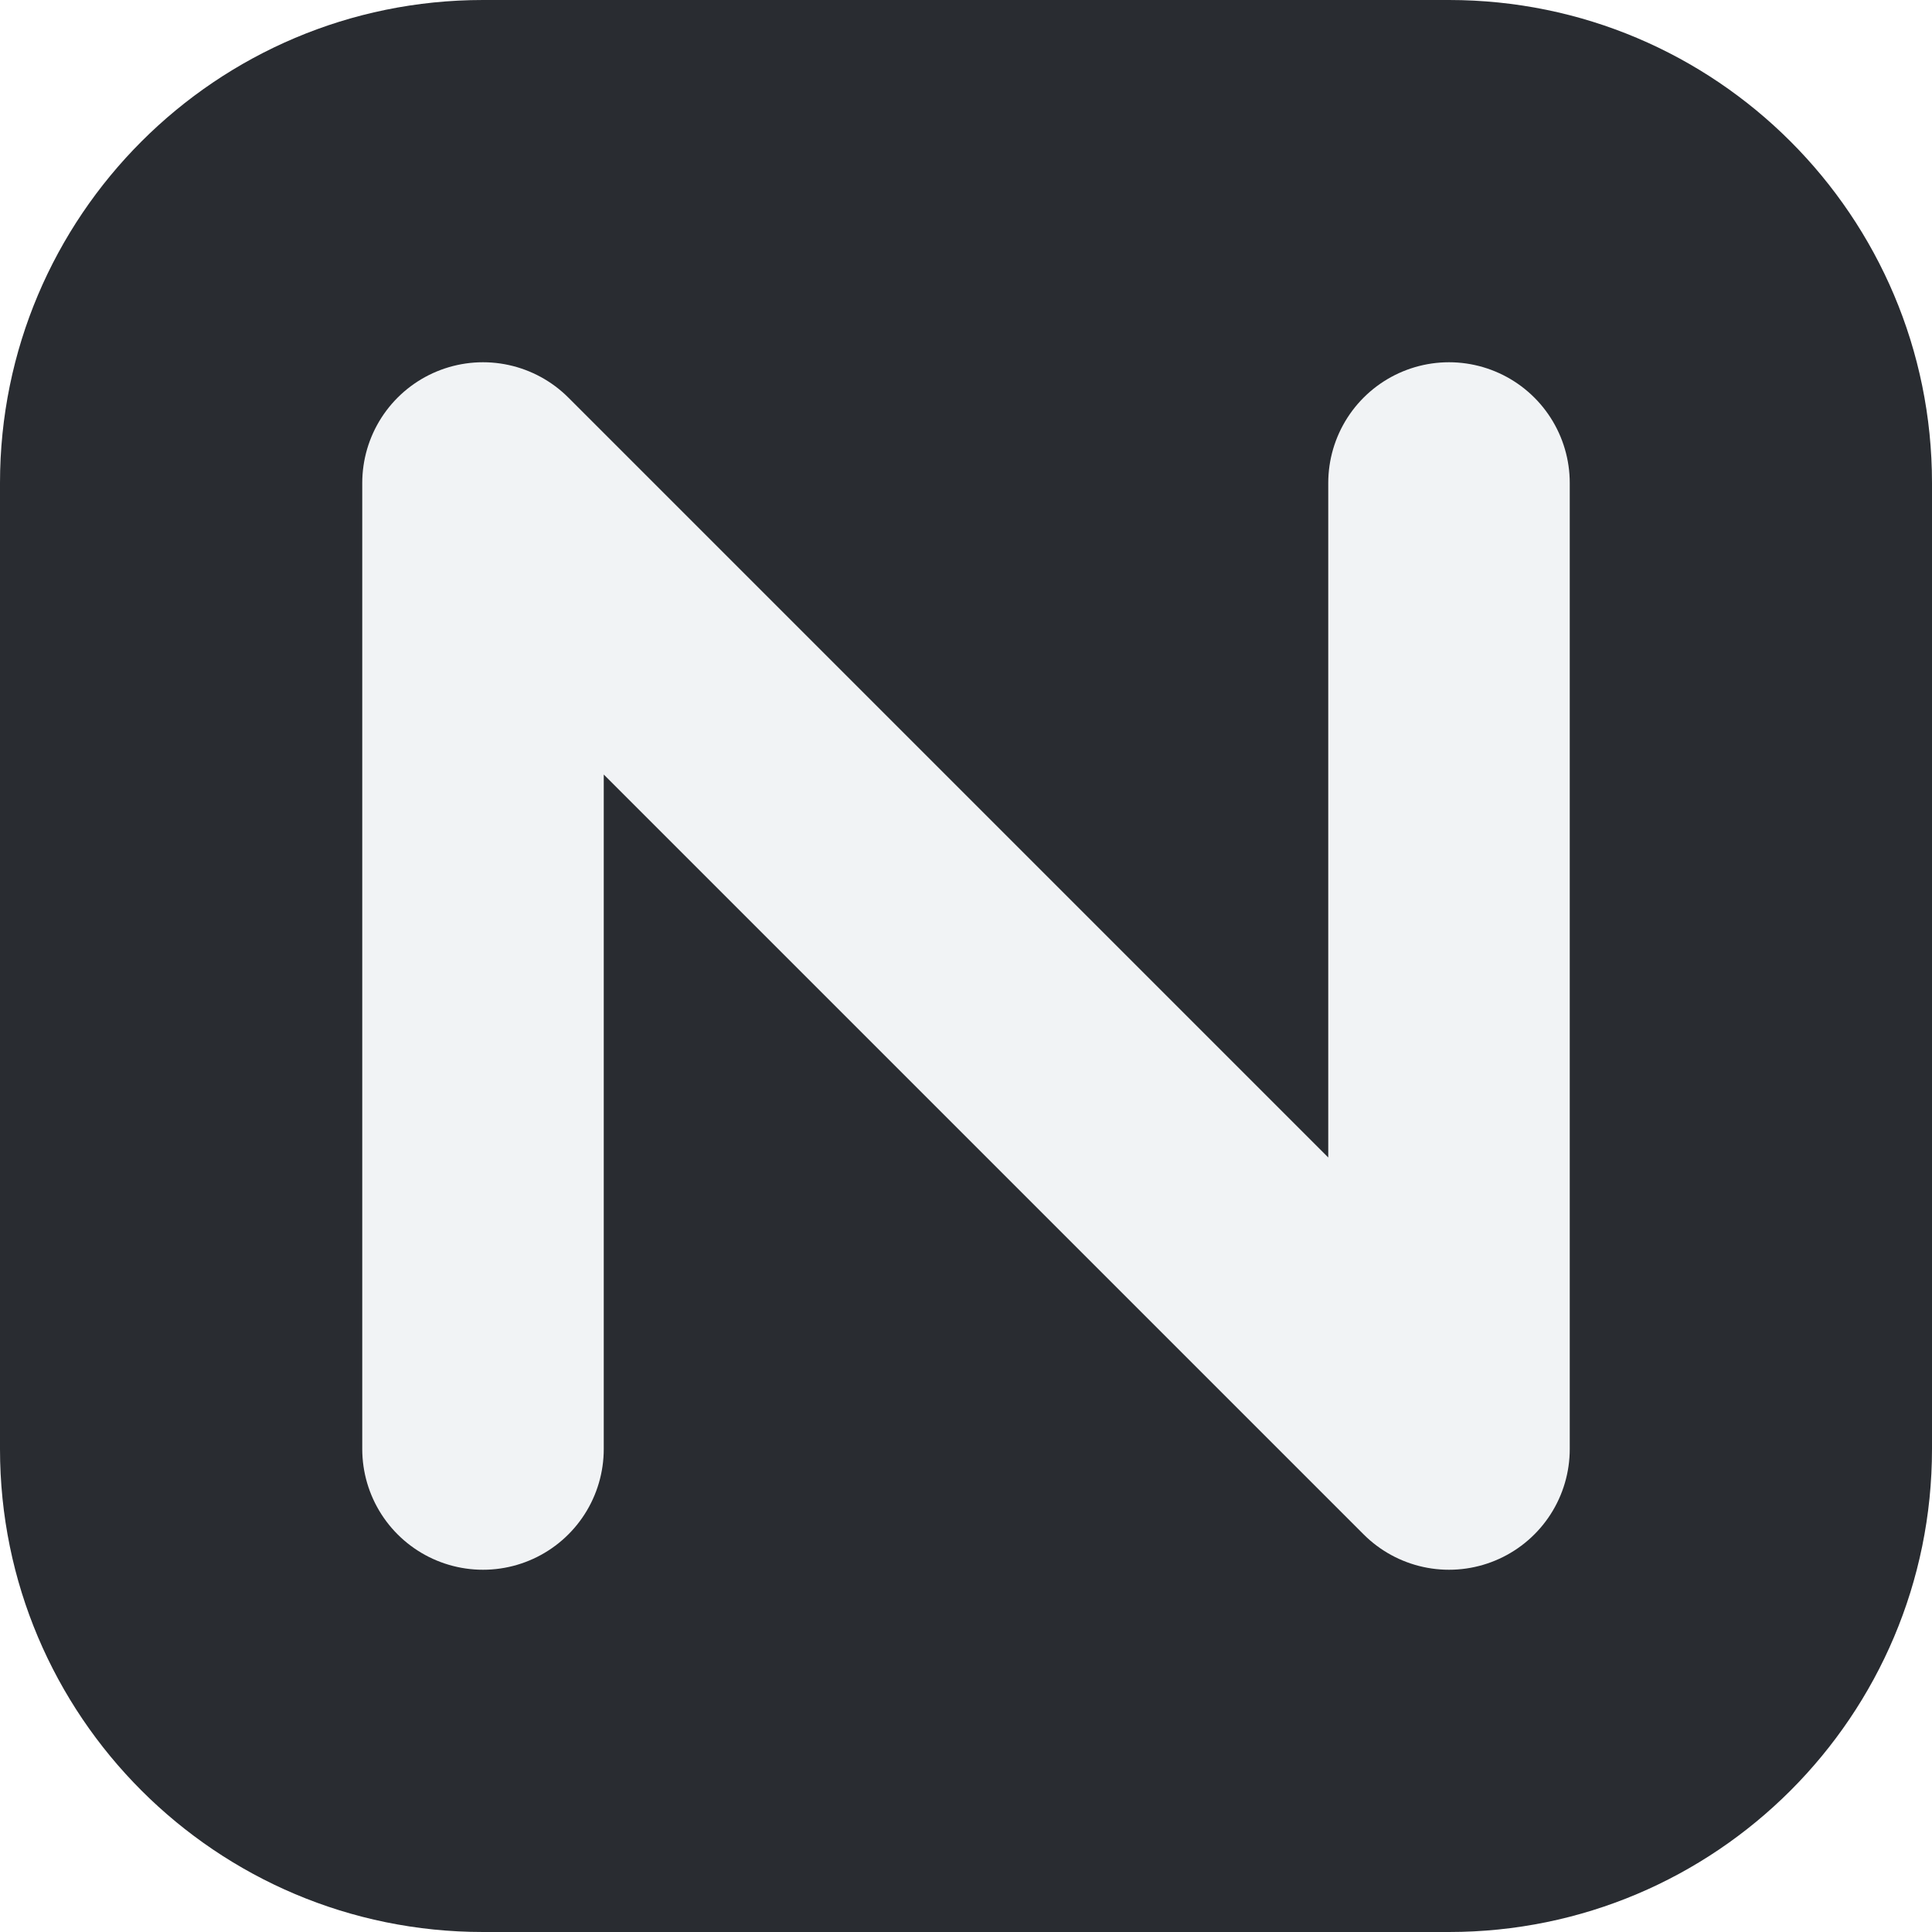
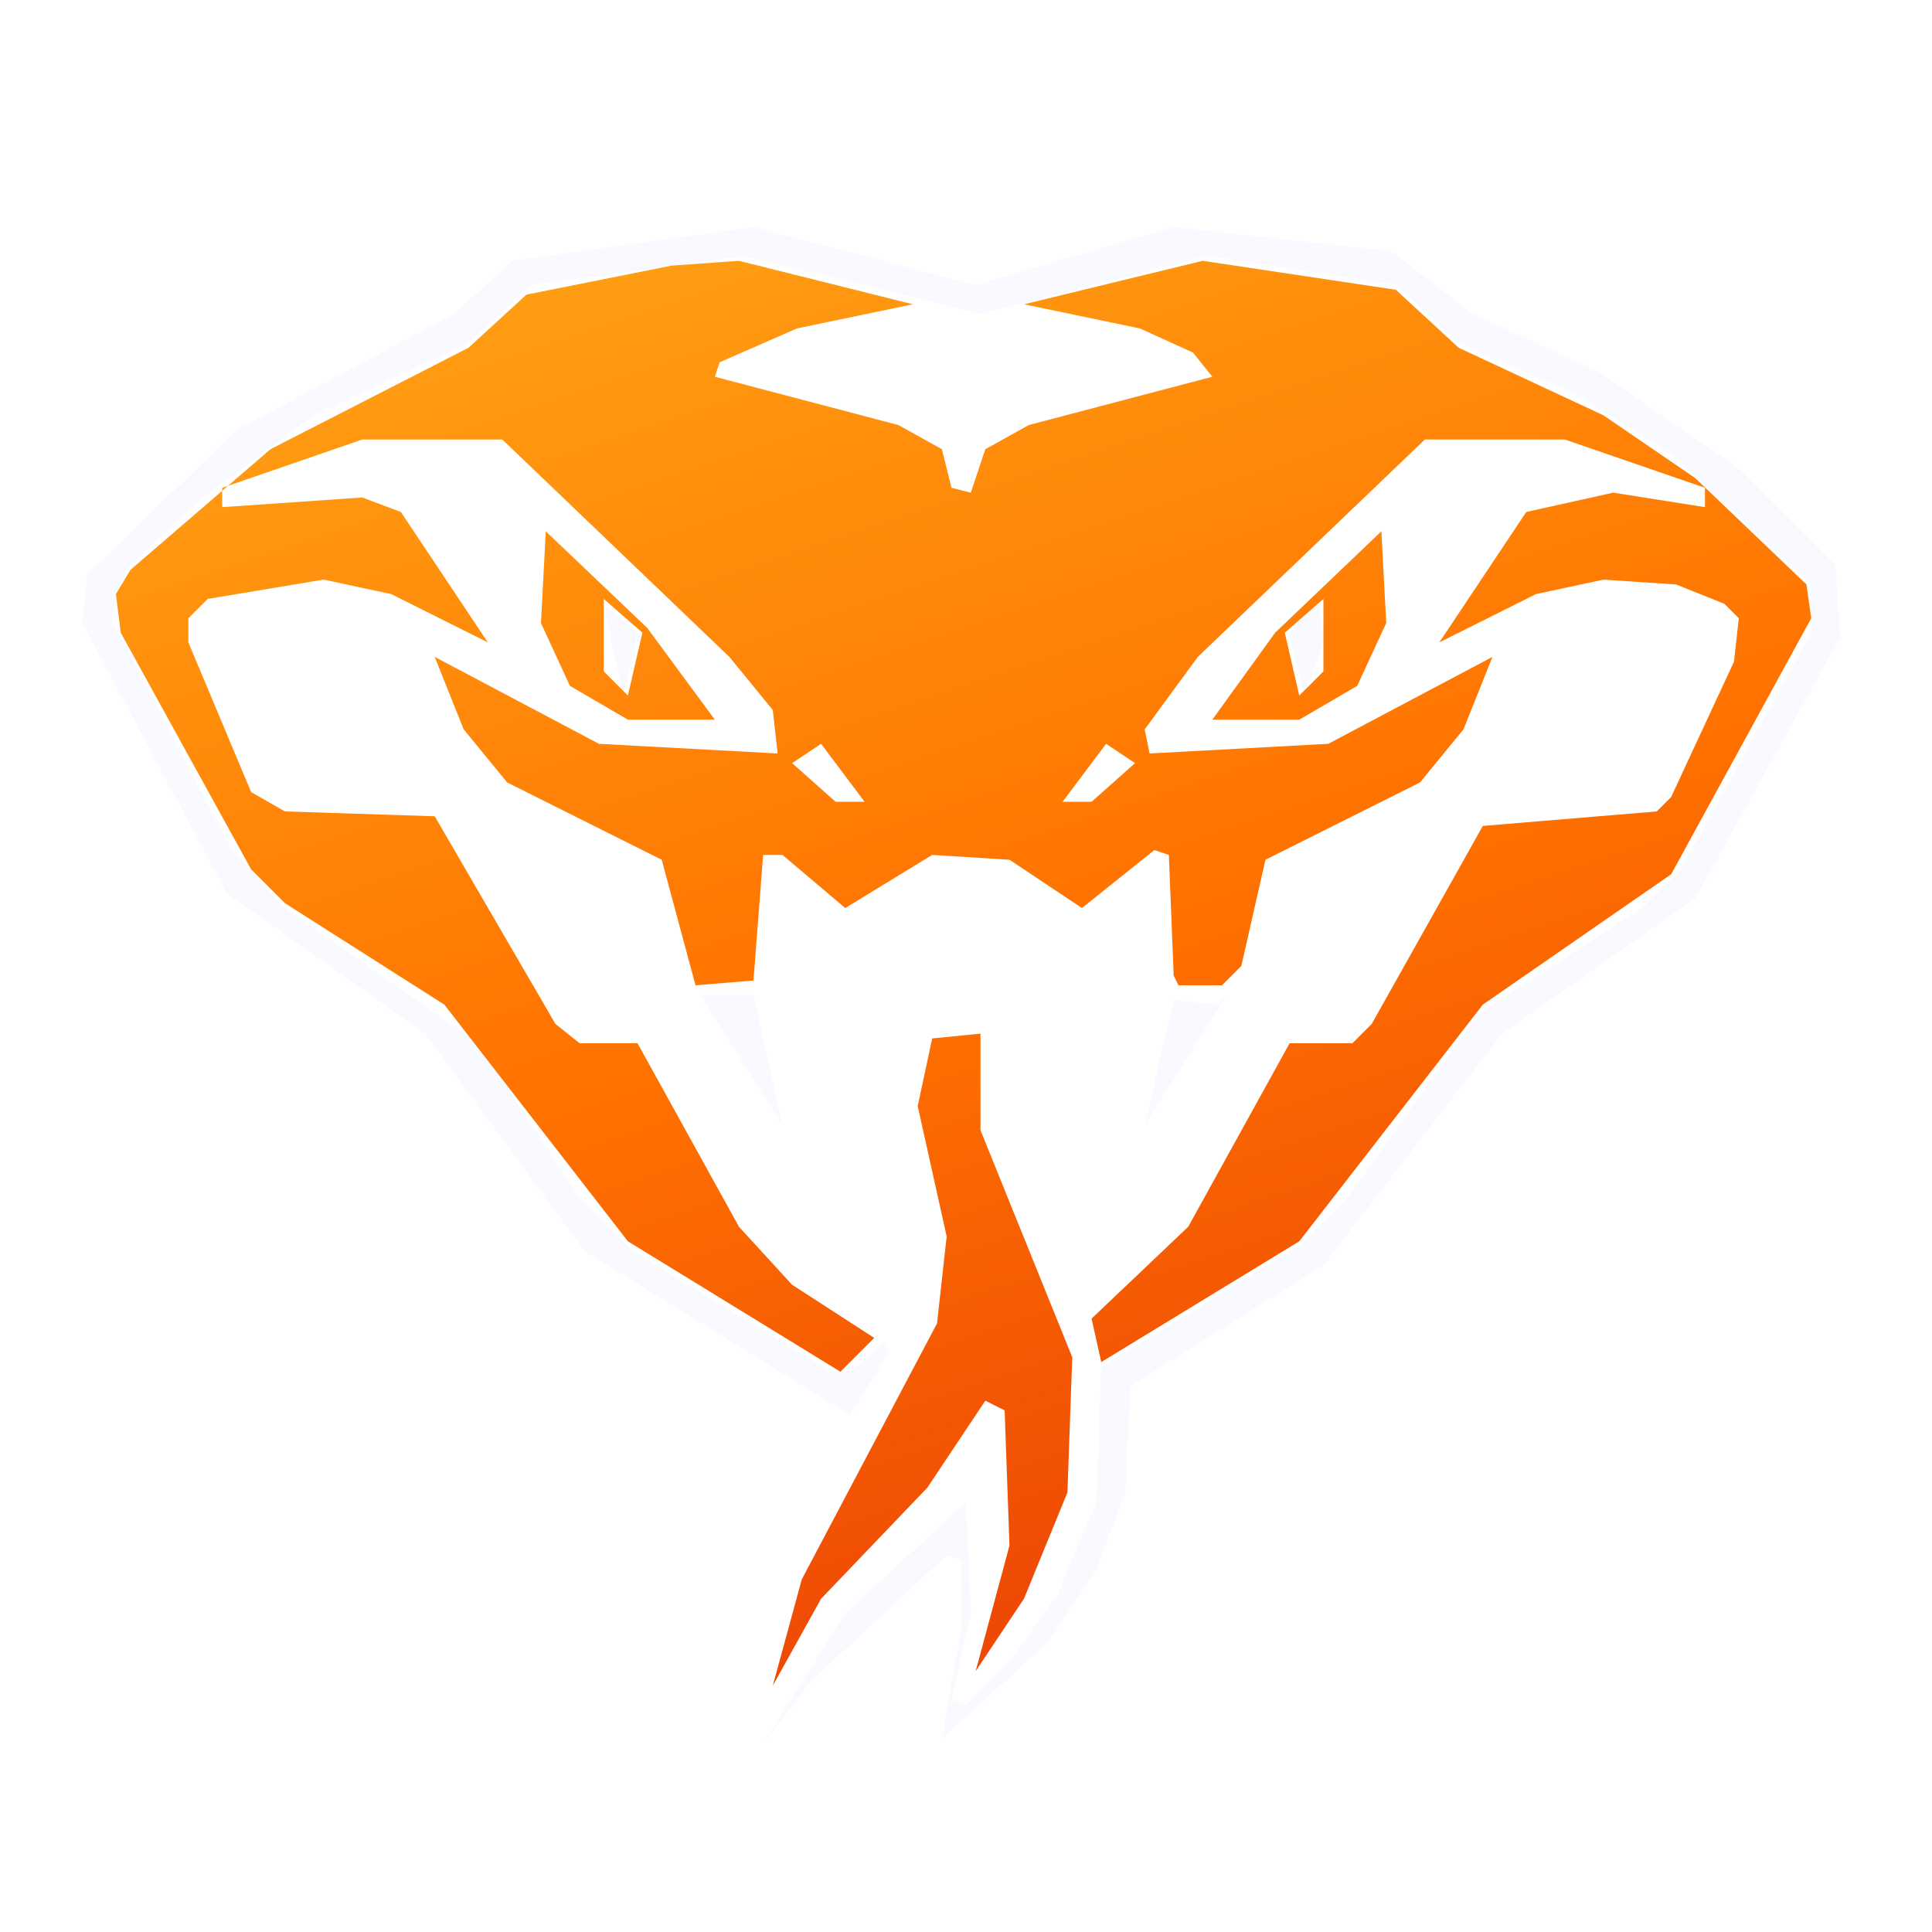
- <svg xmlns="http://www.w3.org/2000/svg" width="16" height="16" viewBox="0 0 16 16">
-   <rect width="16" height="16" rx="4" fill="#292c31" />
-   <path d="M4 12V4l8 8V4" fill="none" stroke="#f1f3f5" stroke-width="2" stroke-linecap="round" stroke-linejoin="round" />
+ <svg xmlns="http://www.w3.org/2000/svg" viewBox="0 0 400 400" width="512" height="512" role="img" aria-label="NoeEngine fierce orange viper emblem">
+   <defs>
+     <linearGradient id="viper-orange" x1="0" y1="0" x2="0.4" y2="1">
+       <stop stop-color="#ffa516" />
+       <stop offset="0.6" stop-color="#ff7200" />
+       <stop offset="1" stop-color="#ee4a05" />
+     </linearGradient>
+   </defs>
+   <path fill="#f9faff" fill-rule="evenodd" d="M254,206 252,208 243,207 237,233Z M145,206 162,233 156,206Z M125,125 129,144 132,131Z M273,124 267,131 270,144 274,133Z M288,52 243,47 202,59 156,47 106,54 94,65 49,89 18,119 17,129 47,185 88,214 121,259 176,293 184,280 183,278 176,284 172,284 131,259 120,248 99,216 59,188 48,176 23,128 26,118 42,103 65,86 97,71 110,59 154,53 203,65 250,53 289,59 302,71 327,82 346,94 375,121 375,131 348,180 340,188 306,210 279,248 269,258 228,283 227,311 219,330 209,344 200,353 197,352 201,334 200,311 175,334 158,361 168,348 196,322 199,323 199,337 195,360 217,340 227,325 233,309 234,287 274,262 311,214 351,186 381,132 380,117 360,97 331,77 305,65Z" />
+   <path fill="url(#viper-orange)" fill-rule="evenodd" d="M193,215 190,229 196,256 194,274 166,327 160,349 170,331 192,308 204,290 208,292 209,320 202,346 212,331 221,309 222,281 203,234 203,214Z M286,110 264,131 251,149 269,149 281,142 287,129Z M274,124 274,139 269,144 266,131Z M113,110 112,129 118,142 130,149 148,149 134,130Z M125,124 133,131 130,144 125,139Z M27,118 24,123 25,131 52,180 59,187 92,208 130,257 174,284 181,277 164,266 153,254 132,216 120,216 115,212 90,169 59,168 52,164 39,133 39,128 43,124 67,120 81,123 101,133 83,106 75,103 46,105 46,101 75,91 104,91 151,136 160,147 161,156 124,154 90,136 96,151 105,162 137,178 144,204 156,203 158,177 162,177 175,188 193,177 209,178 224,188 239,176 242,177 243,202 244,204 253,204 257,200 262,178 294,162 303,151 309,136 275,154 238,156 237,151 248,136 295,91 324,91 353,101 353,105 334,102 316,106 298,133 318,123 332,120 347,121 357,125 360,128 359,137 346,165 343,168 307,171 284,212 280,216 267,216 246,254 226,273 228,282 269,257 307,208 346,181 375,128 374,121 351,99 332,86 302,72 289,60 249,54 212,63 236,68 247,73 251,78 213,88 204,93 201,102 197,101 195,93 186,88 148,78 149,75 165,68 189,63 153,54 139,55 109,61 97,72 56,93Z M235,158 226,166 220,166 229,154Z M164,158 170,154 179,166 173,166Z" />
</svg>
